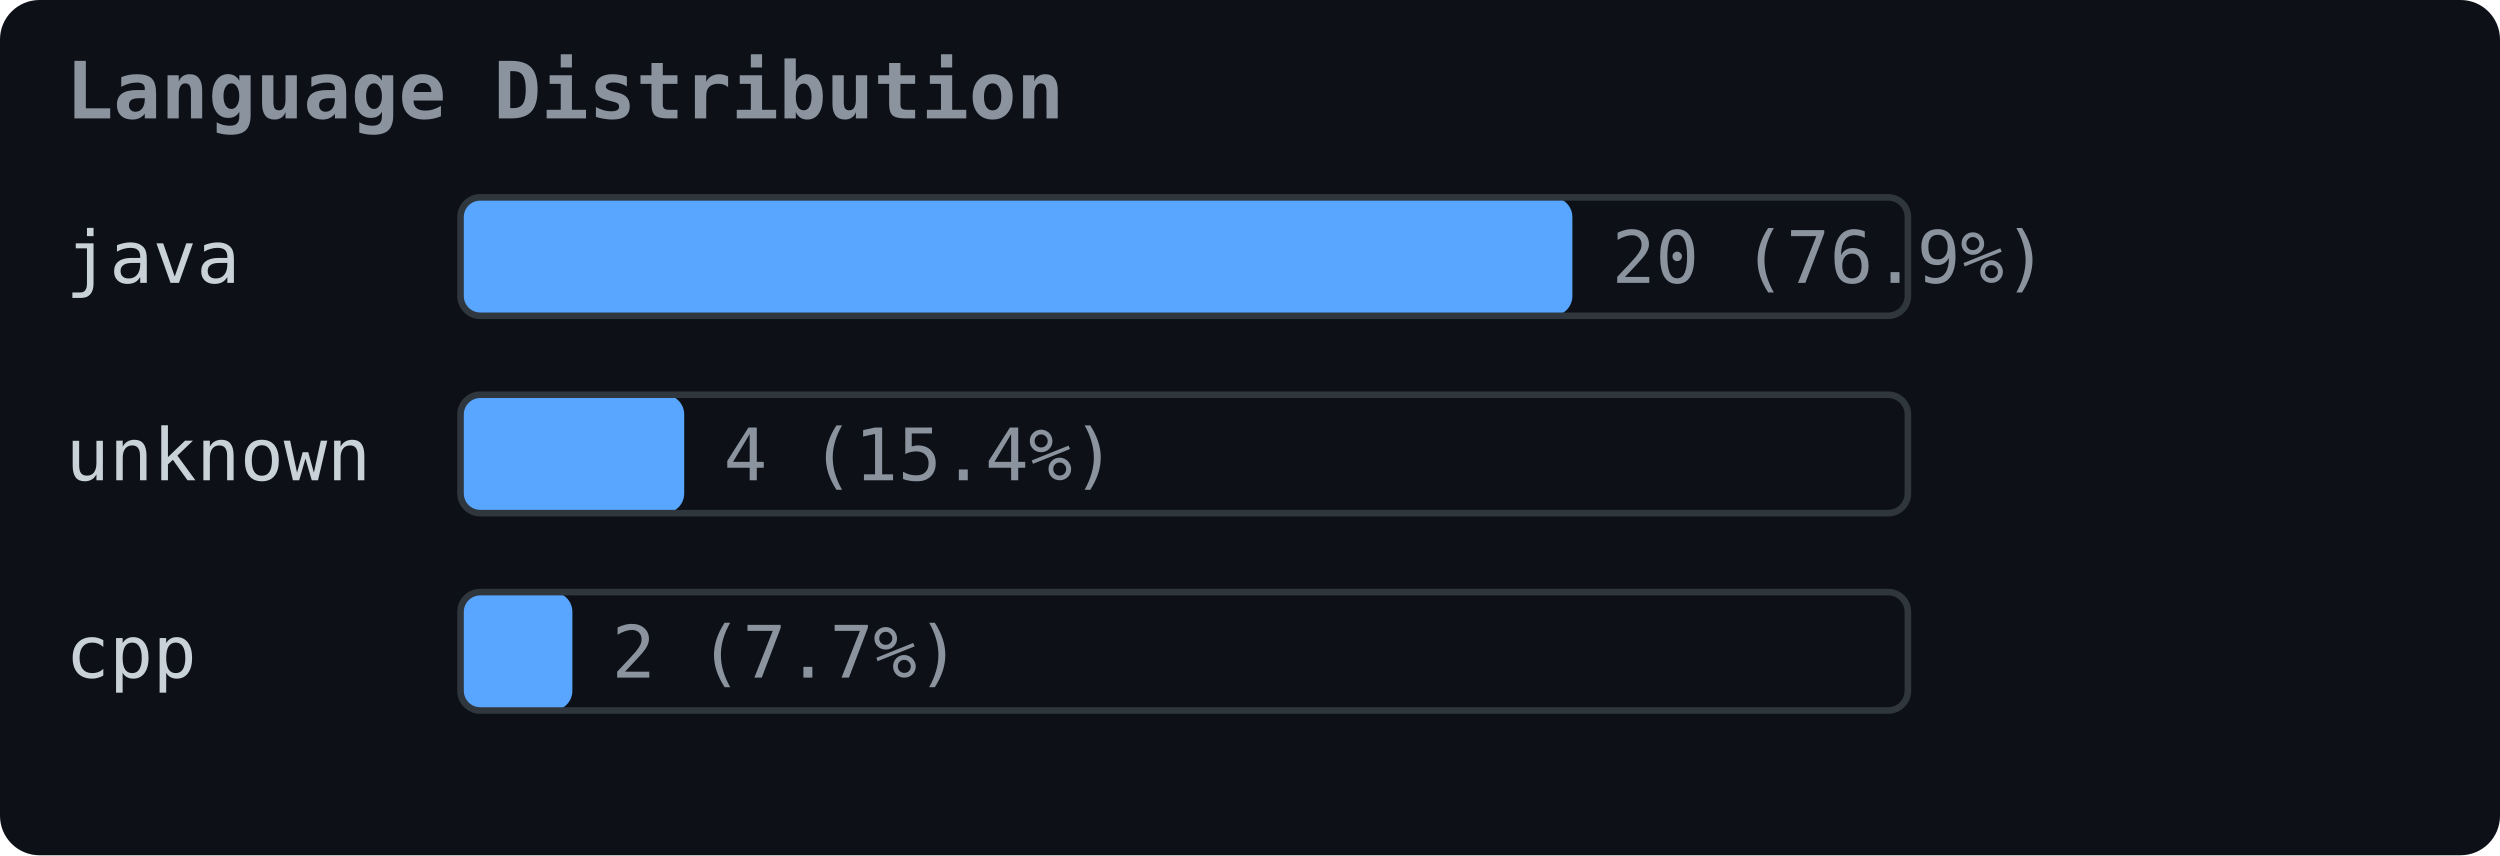
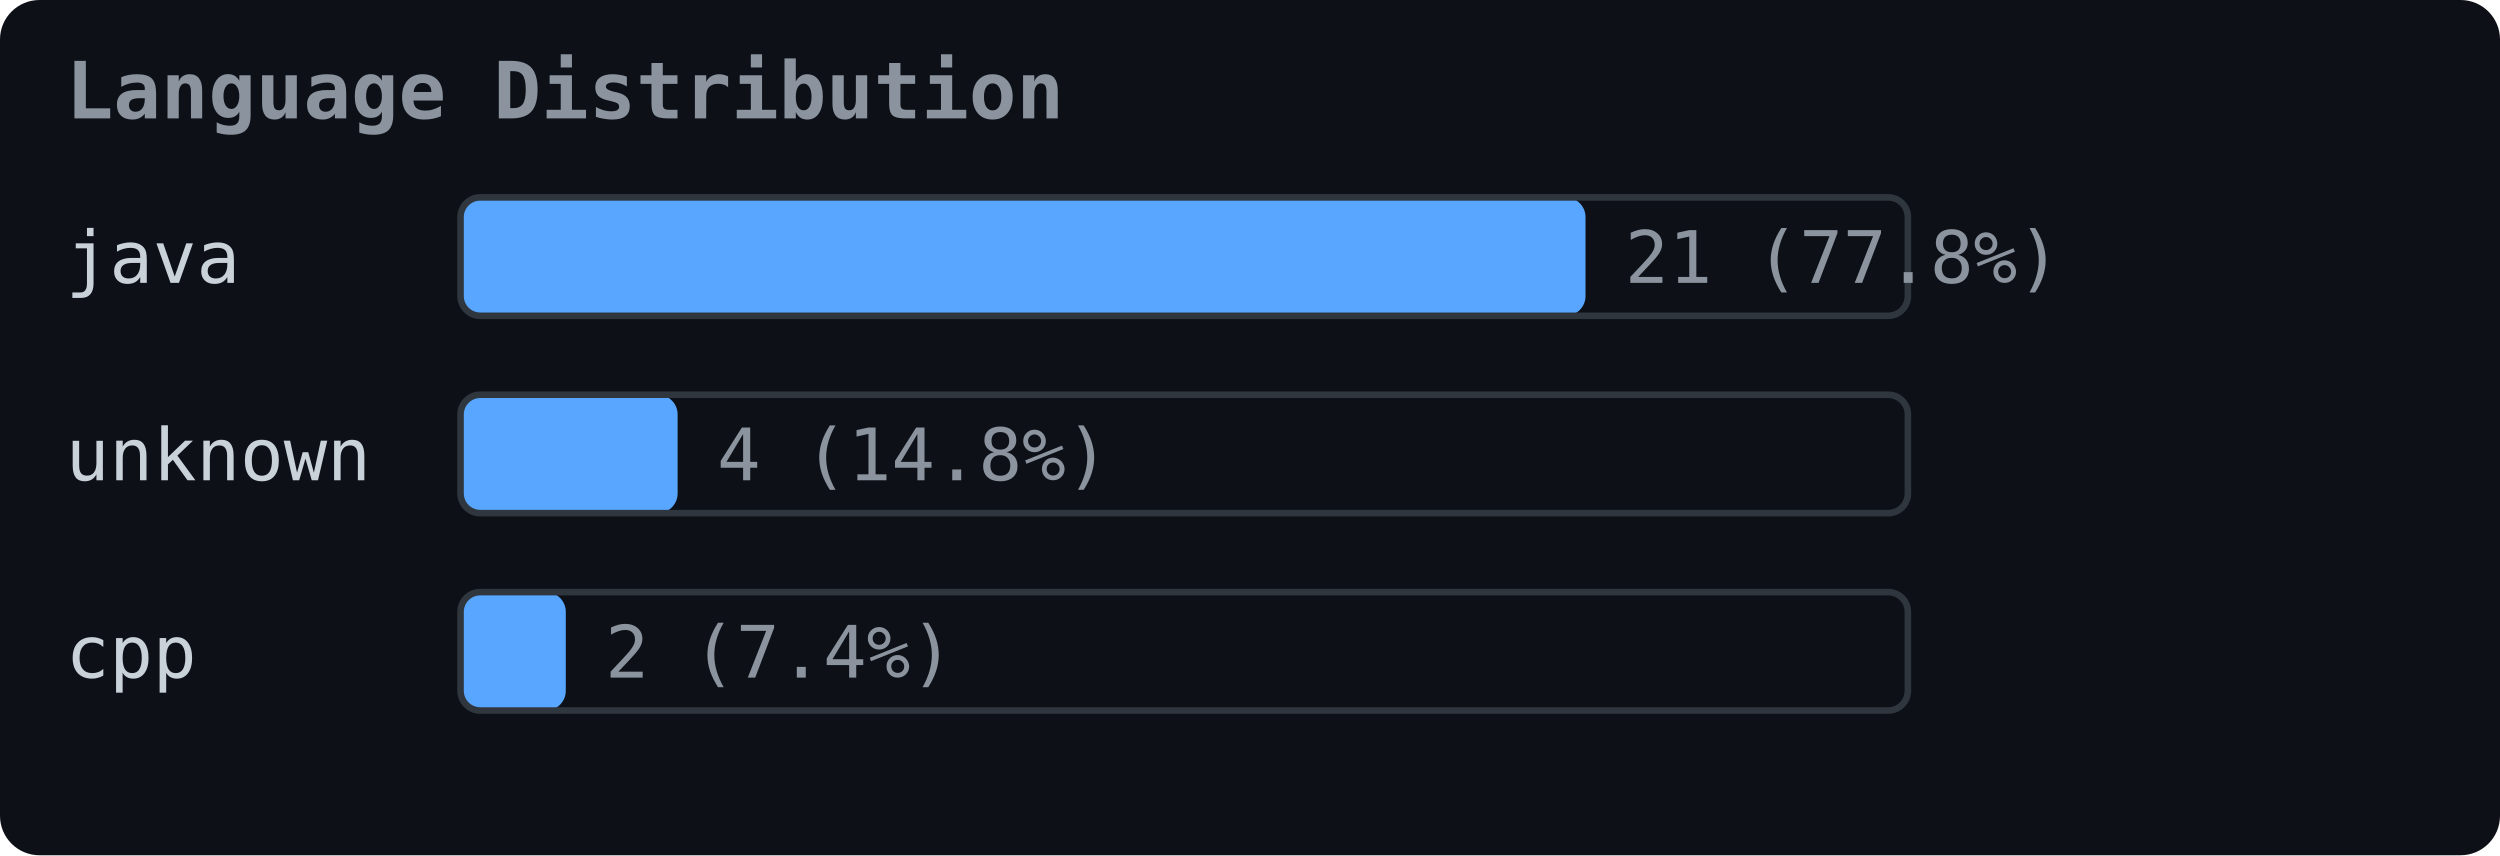
<svg xmlns="http://www.w3.org/2000/svg" width="380" height="130" viewBox="0 0 {width} {height}">
  <rect width="380" height="130" fill="#0d1117" rx="6" />
  <text x="10" y="18" font-size="12" fill="#8b949e" font-family="monospace" font-weight="bold">Language Distribution</text>
  <text x="10" y="43" font-size="11" fill="#c9d1d9" font-family="monospace">java   </text>
-   <rect x="70" y="30" width="169" height="18" rx="3" fill="#58a6ff" />
+   <rect x="70" y="30" width="171" height="18" rx="3" fill="#58a6ff" />
  <rect x="70" y="30" width="220" height="18" rx="3" fill="none" stroke="#30363d" />
-   <text x="245" y="43" font-size="11" fill="#8b949e" font-family="monospace">20 (76.9%)</text>
+   <text x="247" y="43" font-size="11" fill="#8b949e" font-family="monospace">21 (77.8%)</text>
  <text x="10" y="73" font-size="11" fill="#c9d1d9" font-family="monospace">unknown</text>
-   <rect x="70" y="60" width="34" height="18" rx="3" fill="#58a6ff" />
+   <rect x="70" y="60" width="33" height="18" rx="3" fill="#58a6ff" />
  <rect x="70" y="60" width="220" height="18" rx="3" fill="none" stroke="#30363d" />
-   <text x="110" y="73" font-size="11" fill="#8b949e" font-family="monospace">4 (15.4%)</text>
+   <text x="109" y="73" font-size="11" fill="#8b949e" font-family="monospace">4 (14.8%)</text>
  <text x="10" y="103" font-size="11" fill="#c9d1d9" font-family="monospace">cpp    </text>
-   <rect x="70" y="90" width="17" height="18" rx="3" fill="#58a6ff" />
+   <rect x="70" y="90" width="16" height="18" rx="3" fill="#58a6ff" />
  <rect x="70" y="90" width="220" height="18" rx="3" fill="none" stroke="#30363d" />
-   <text x="93" y="103" font-size="11" fill="#8b949e" font-family="monospace">2 (7.7%)</text>
+   <text x="92" y="103" font-size="11" fill="#8b949e" font-family="monospace">2 (7.4%)</text>
</svg>
